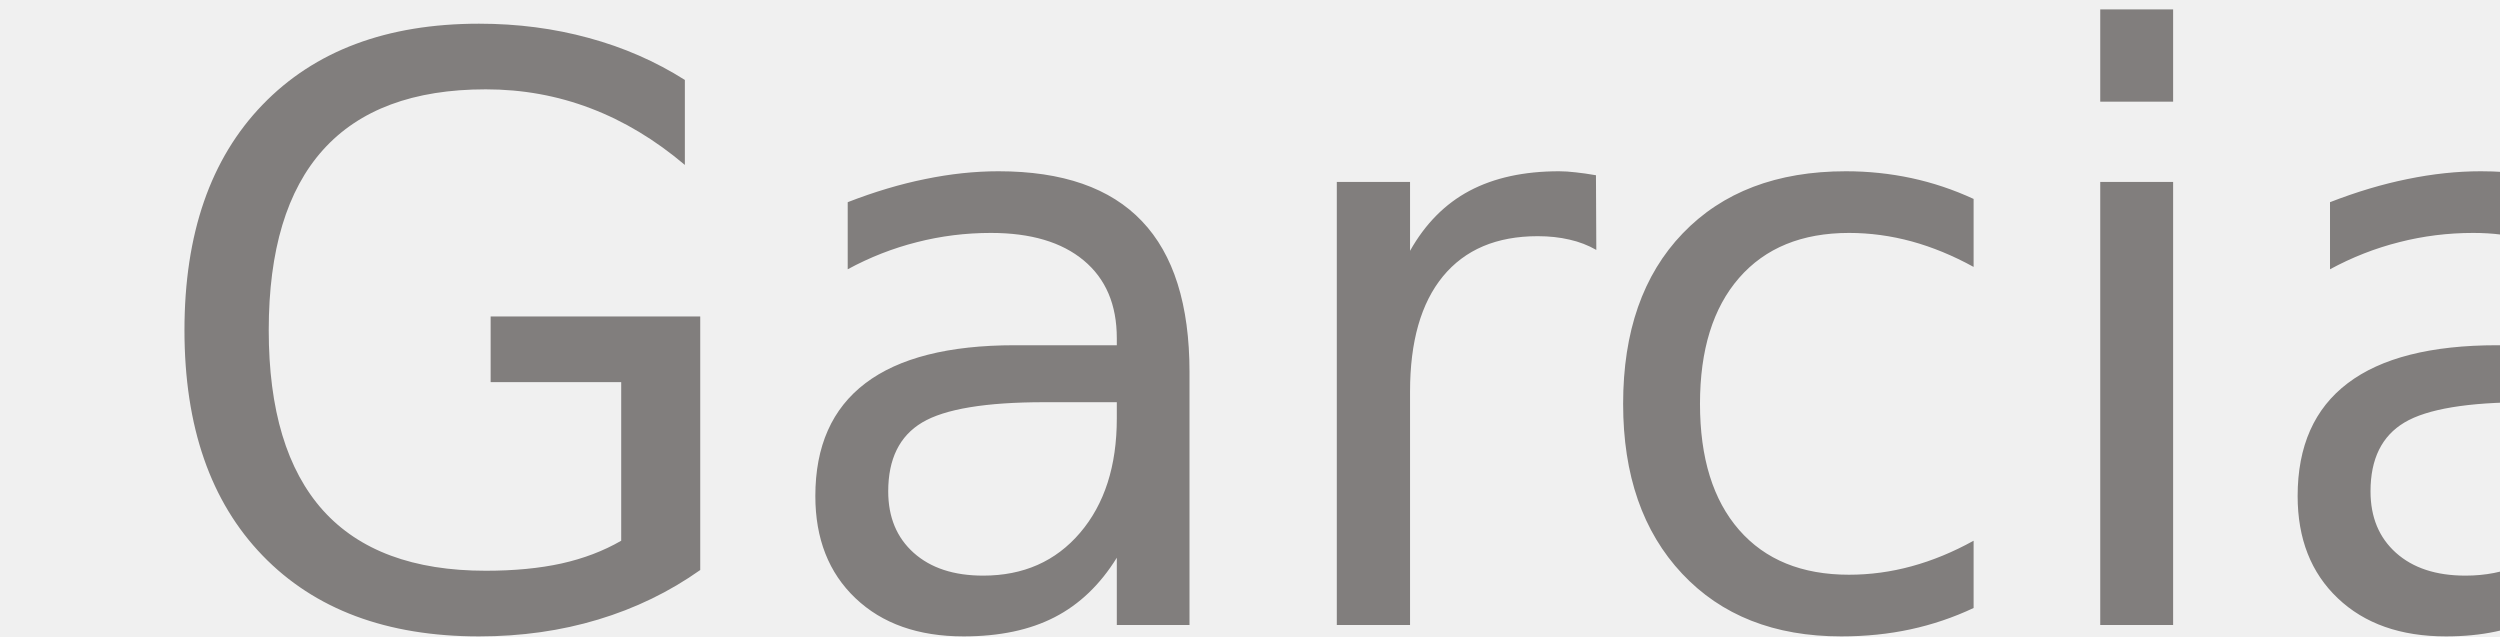
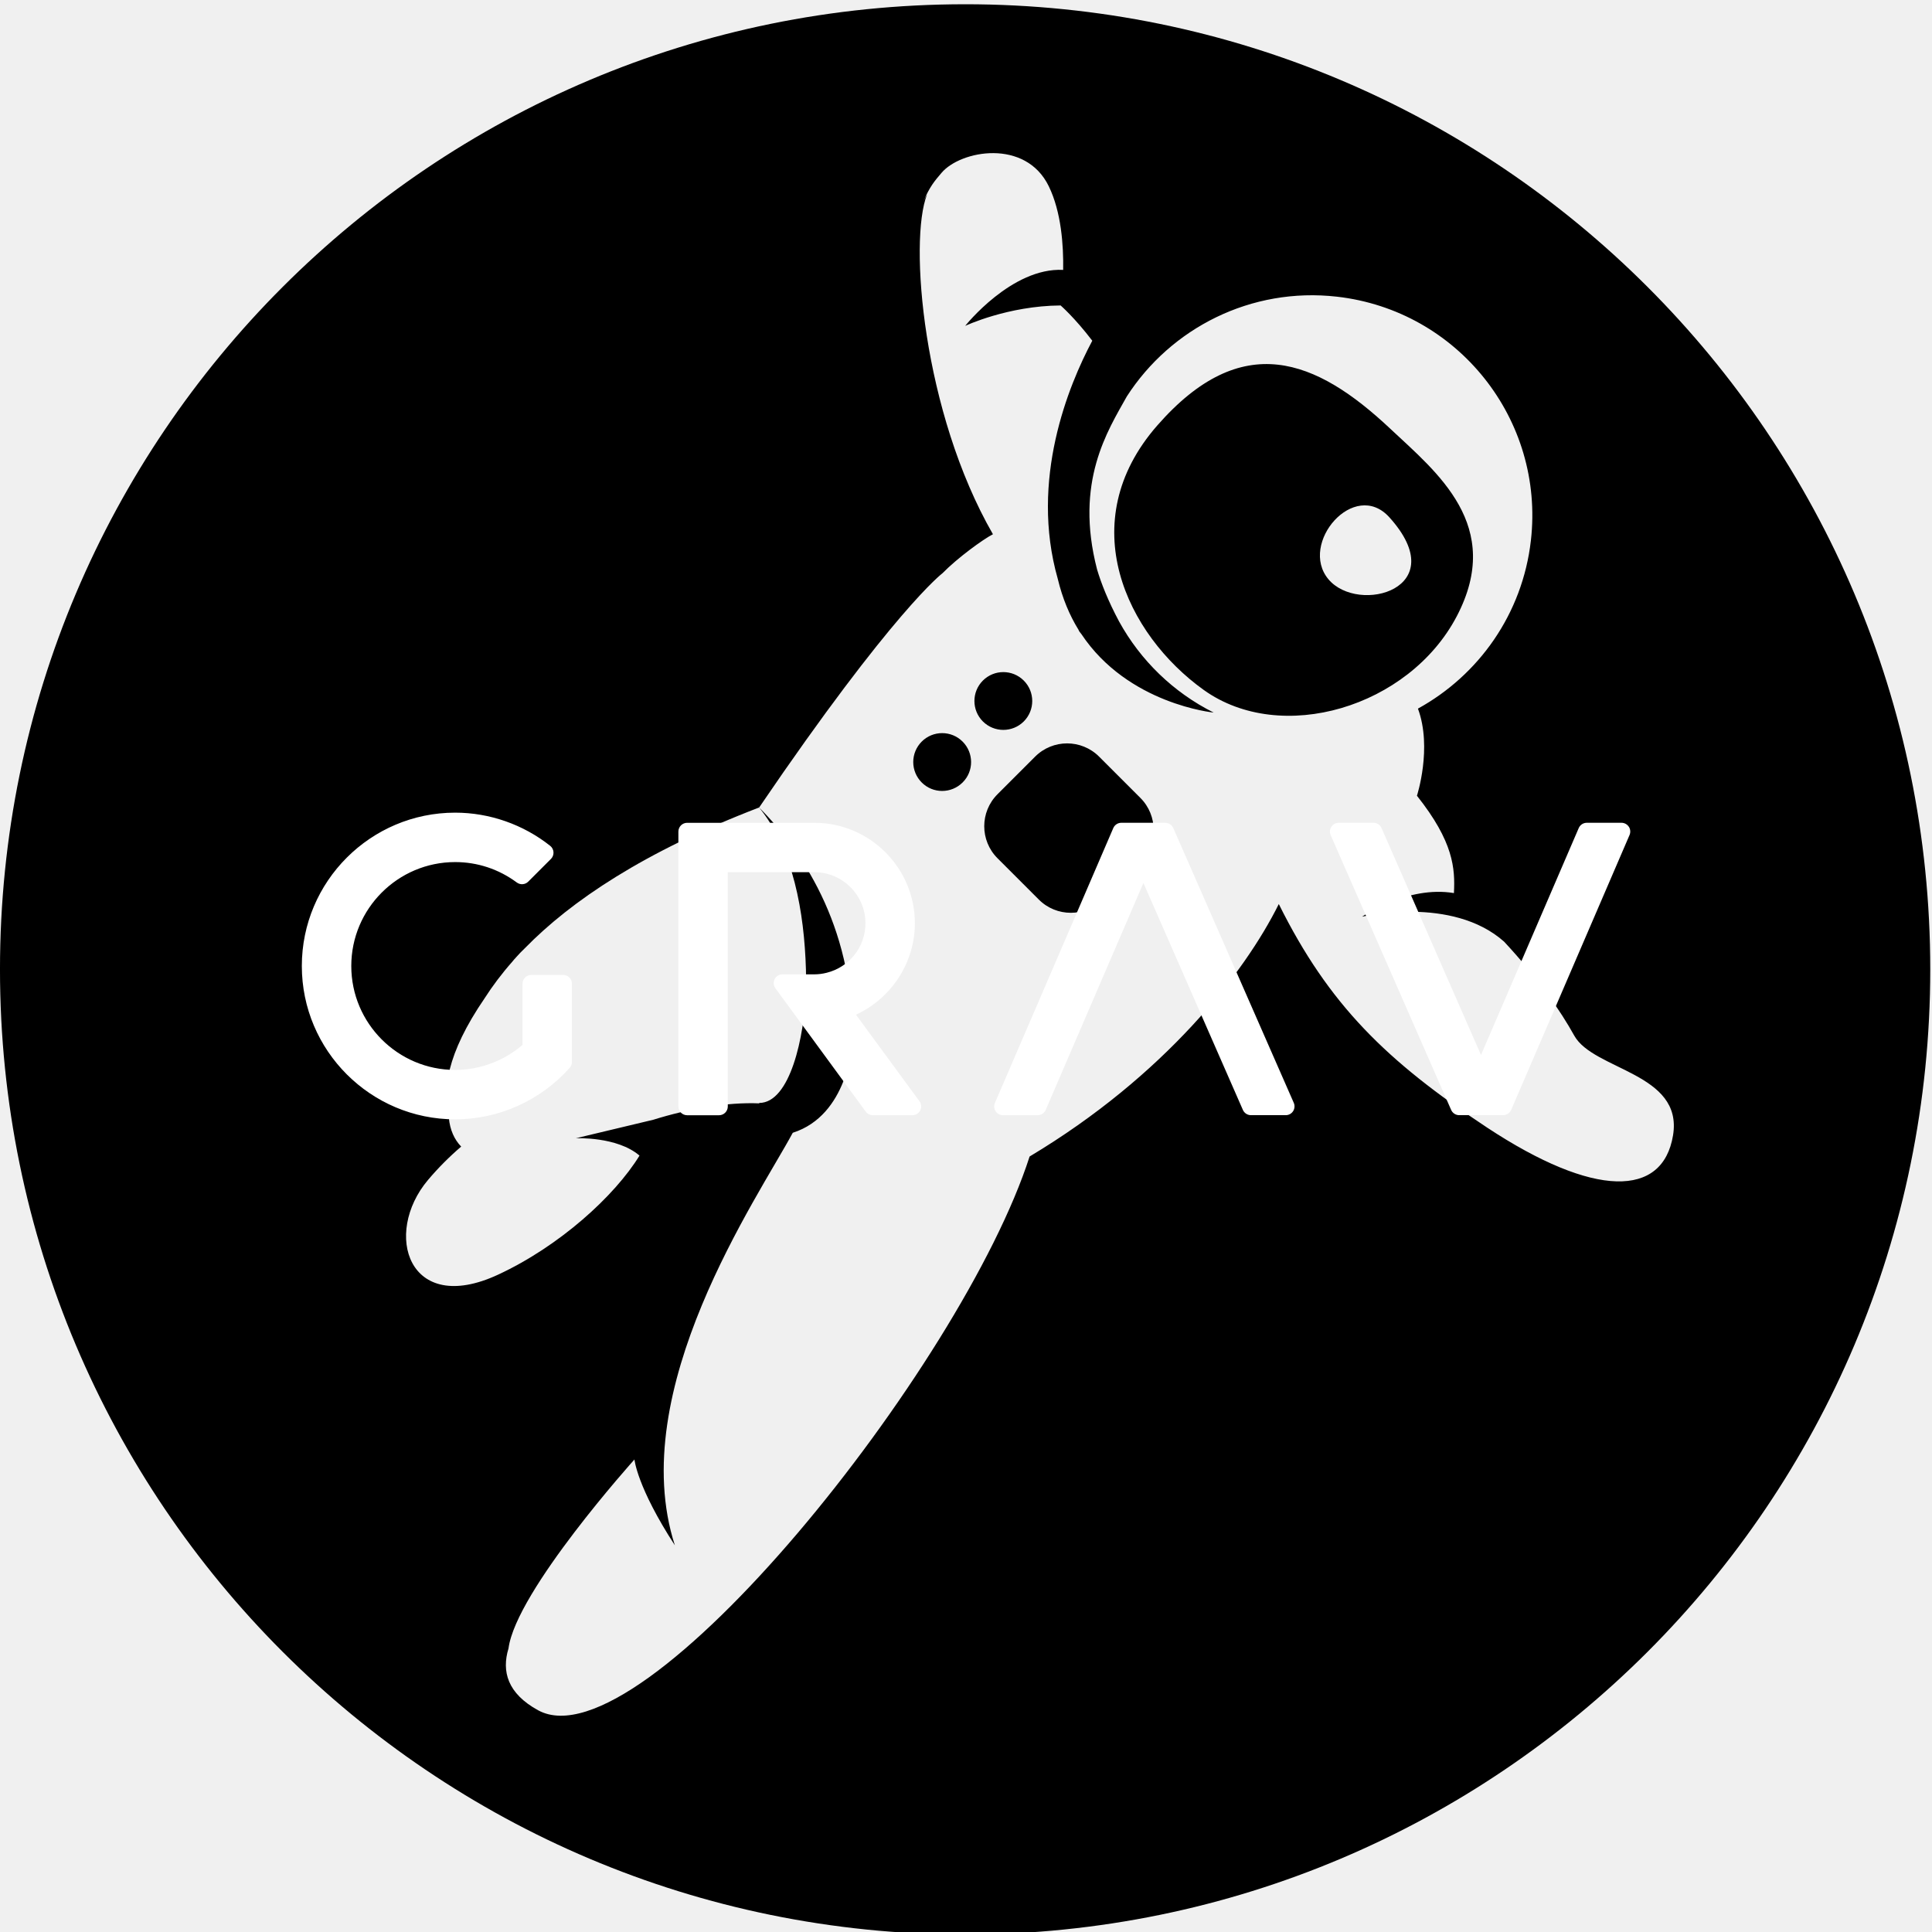
- <svg xmlns="http://www.w3.org/2000/svg" viewBox="-15 0 216 55" width="216" height="55">
-   <style>
- 		tspan { white-space:pre }
- 		.txt0 { font-size: 70px;fill: rgb(129,126,125);font-family: "Deja Vu Sans" } 
- 	</style>
-   <text id="Garcia " style="transform: matrix(1,0,0,1,-3,54)">
-     <tspan x="0" y="0" class="txt0">Garcia</tspan>
-   </text>
+ <svg xmlns="http://www.w3.org/2000/svg" width="100%" height="100%" viewBox="0 0 301 301" fill-rule="nonzero" stroke-linejoin="round" stroke-miterlimit="1.414">
+   <path d="M159.5 112.4c1.76-1.76 1.76-4.612 0-6.37a4.5 4.5 0 1 0-6.369 6.369 4.51 4.51 0 0 0 6.37 0m-15.9 3.14a4.5 4.5 0 0 0 0 6.369c1.757 1.76 4.6 1.76 6.37 0s1.757-4.612 0-6.37-4.612-1.76-6.37 0m27.634 2.342a7.05 7.05 0 0 0-9.966 0l-5.863 5.862a7.05 7.05 0 0 0 0 9.968l6.437 6.437c2.752 2.754 7.215 2.752 9.966 0l5.862-5.862a7.05 7.05 0 0 0 0-9.969l-6.435-6.435zm35.725-27.64c-4.647-5.57 4.04-15.685 9.5-9.645 10.04 11.127-4.836 15.217-9.5 9.645m19.982 5.808c7.44-14.164-3.083-22.438-10.316-29.23-11.584-10.9-23.138-15.597-36.335-.52s-4.8 32.568 7.254 41.198 31.95 2.712 39.397-11.45m4.734 79.62c-15.68-10.363-24.64-19.118-32.443-34.818-5.34 10.757-17.8 26.75-38.823 39.332-10.494 32.65-60.417 95.13-76.575 86.274-4.784-2.62-5.7-6.07-4.612-9.632 1.16-8.924 19.622-29.438 19.622-29.438s.4 4.305 6.296 13.372c-7.802-24.218 12.892-54.102 18.37-64.274 8.613-2.744 9.237-13.805 9.237-13.805.55-17.094-7.084-29.47-14.484-36.872 5.317 6.5 7.038 16.295 7.3 25.275v.05a103.83 103.83 0 0 1 .023 3.004c-.253 7.434-2.5 17.703-7.312 17.703l.013.065c-4.946-.212-11.054.843-16.5 2.55l-12.064 2.882s6.434-.293 9.908 2.707c-3.87 6.3-12.47 14.12-22.06 18.56-13.955 6.473-17.966-6.405-10.88-14.78a45.72 45.72 0 0 1 5.158-5.186c-1.07-1.107-1.744-2.6-1.92-4.47-.002-.01-.008-.02-.01-.028-.973-4.273-.436-9.82 5.6-18.637 1.193-1.866 2.624-3.78 4.338-5.722.055-.066.1-.128.157-.193.073-.1.156-.173.232-.26l.13-.148a21.8 21.8 0 0 1 1.38-1.433c7.205-7.38 18.585-15.054 36.518-21.942 20.913-30.74 28.572-36.505 28.572-36.505 2.315-2.368 6.36-5.312 7.85-6.063-10.92-18.977-13.127-45.73-10.264-52.938a10.5 10.5 0 0 0-.622 1.2c1.06-2.47 1.77-3.26 2.872-4.562 2.983-3.527 13.1-5.377 16.72 2.098 1.935 3.986 2.3 9.147 2.235 13.018-8.005-.417-15.267 8.723-15.267 8.723s6.632-3.128 14.87-3.184c0 0 2.193 1.9 4.933 5.495-3.698 6.944-9.776 21.66-5.375 37.105.73 3.044 1.833 5.66 3.205 7.886l.148.3c.1.144.2.264.313.397 7.278 10.96 20.624 12.244 20.624 12.244-6.28-3.135-11.4-8.126-14.732-14.18-1.73-3.237-2.8-5.97-3.44-8.128-3.535-13.646 1.666-21.613 4.644-26.954 6.852-10.627 19.332-17.06 32.748-15.53 18.828 2.15 32.35 19.154 30.2 37.977-1.313 11.5-8.172 21.013-17.598 26.2 2.268 6.136-.156 13.573-.156 13.573 5.708 7.18 5.96 11.32 5.763 15.166-7.256-1.22-14.304 3.676-14.304 3.676s13.996-3.34 22.13 3.9c5.288 5.687 8.814 10.827 10.916 14.623 3 5.414 16.988 5.8 15.395 15.538-1.6 9.723-12.252 9.815-28.964-1.2M150.366.663C67.32.663-.002 67.984-.002 151.022c0 83.045 67.32 150.372 150.367 150.372 83.04 0 150.363-67.327 150.363-150.372 0-83.038-67.323-150.36-150.363-150.36" />
+   <path d="M39.868 165.318H29.23c-1.617 0-2.93 1.316-2.93 2.938v20.436l-.2.176c-6.262 5.282-14.18 8.186-22.294 8.186-19.14 0-34.7-15.572-34.7-34.715s15.572-34.714 34.7-34.714c7.443 0 14.56 2.356 20.584 6.817 1.17.866 2.8.747 3.822-.28l7.585-7.587a2.94 2.94 0 0 0 .853-2.242c-.047-.835-.447-1.608-1.105-2.13-9.013-7.15-20.284-11.085-31.74-11.085-28.24 0-51.218 22.977-51.218 51.22s22.978 51.22 51.218 51.22c14.582 0 28.53-6.273 38.263-17.218.478-.537.742-1.228.742-1.947v-26.137c0-1.622-1.313-2.938-2.933-2.938m355.953-49.5a2.95 2.95 0 0 0-2.45-1.32H381.8c-1.172 0-2.23.696-2.696 1.772l-32.644 75.786-33.227-75.803a2.94 2.94 0 0 0-2.683-1.755h-11.617a2.93 2.93 0 0 0-2.458 1.327c-.543.83-.634 1.877-.232 2.786l40.248 91.8c.47 1.065 1.524 1.756 2.7 1.756h14.656c1.172 0 2.23-.702 2.695-1.772l39.54-91.815c.385-.906.295-1.948-.243-2.774m-152.17.446a2.94 2.94 0 0 0-2.689-1.755h-14.65c-1.172 0-2.23.696-2.695 1.772l-39.54 91.815a2.92 2.92 0 0 0 .243 2.769 2.93 2.93 0 0 0 2.451 1.325h11.578c1.172 0 2.23-.702 2.696-1.773l32.638-75.8 33.227 75.806a2.94 2.94 0 0 0 2.683 1.756h11.623a2.93 2.93 0 0 0 2.457-1.325 2.95 2.95 0 0 0 .233-2.791l-40.254-91.8zM137.688 178.6l.635-.306c11.566-5.588 19.04-17.45 19.04-30.222 0-18.508-15.06-33.565-33.568-33.565H81.3c-1.62 0-2.933 1.317-2.933 2.936v91.806c0 1.625 1.314 2.94 2.933 2.94h10.638c1.62 0 2.933-1.314 2.933-2.94V131h28.913c9.4 0 17.065 7.65 17.065 17.06 0 7.847-5.328 14.652-12.97 16.544a16.72 16.72 0 0 1-4.094.524h-10.637a2.92 2.92 0 0 0-2.361 4.668l30.16 41.18a2.92 2.92 0 0 0 2.361 1.201h13.22a2.93 2.93 0 0 0 2.365-4.671L137.688 178.6z" transform="matrix(.466421 0 0 .466421 69.1386 74.7818)" fill="#fff" />
</svg>
